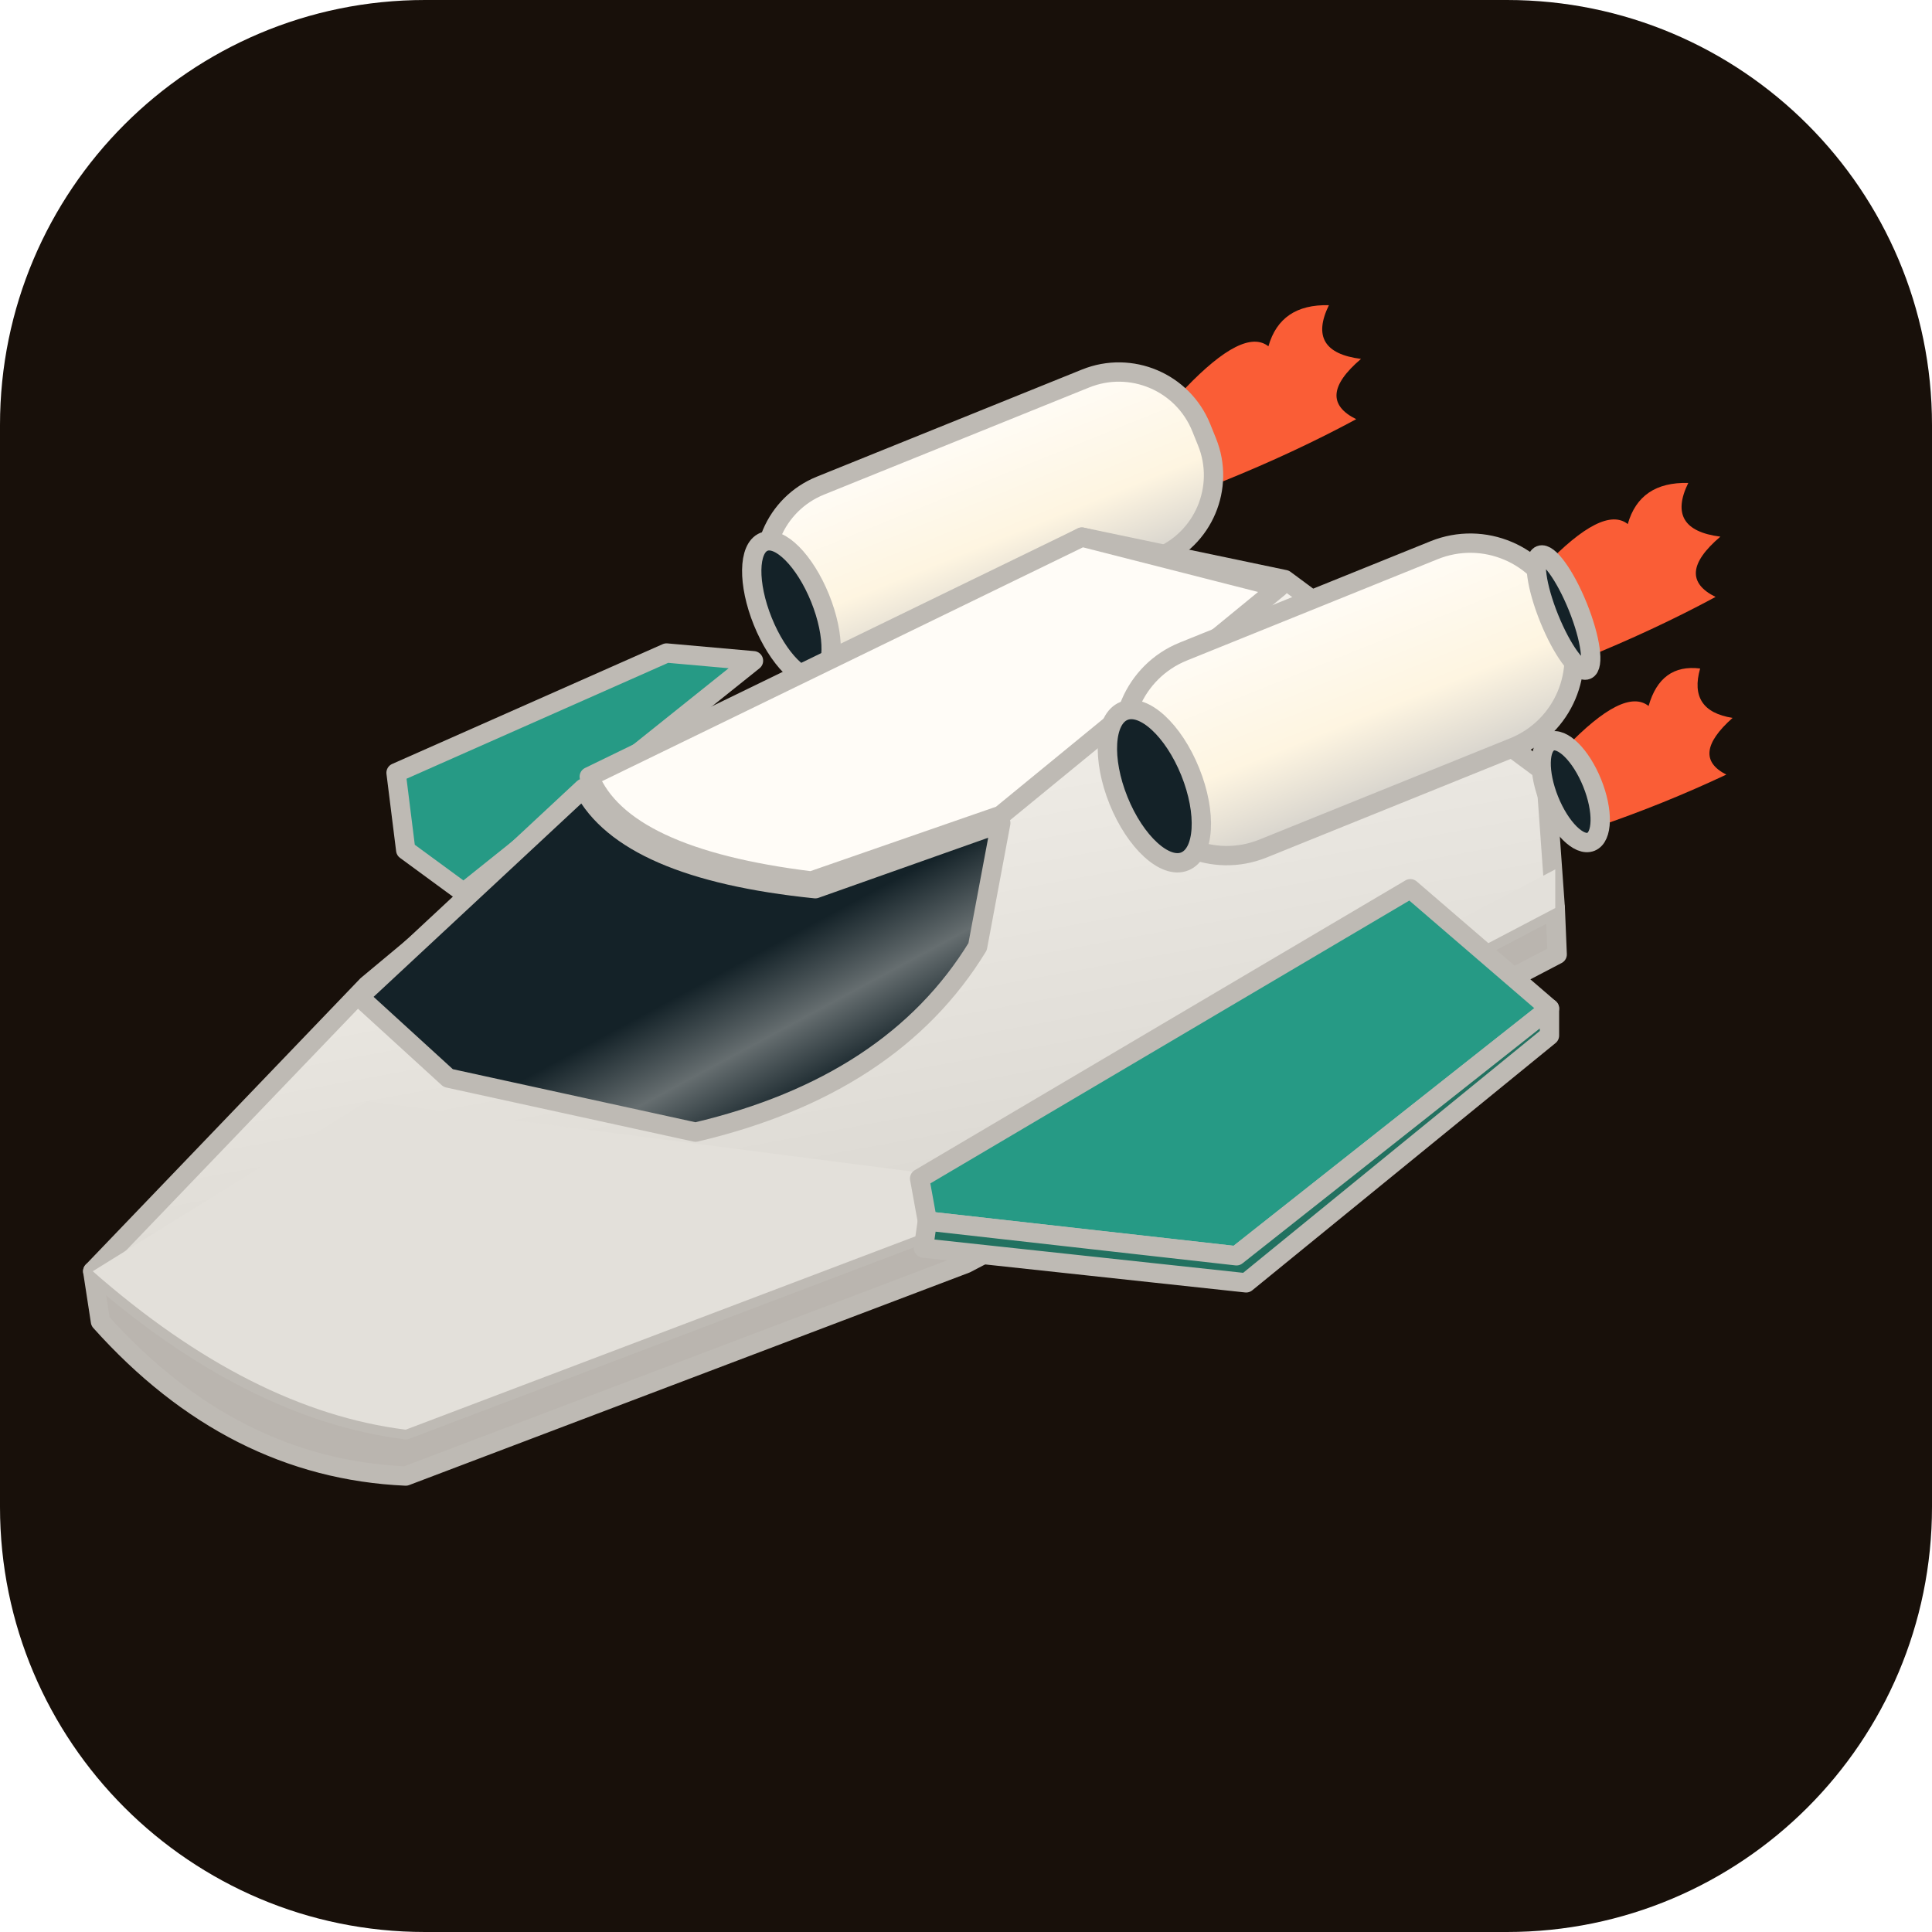
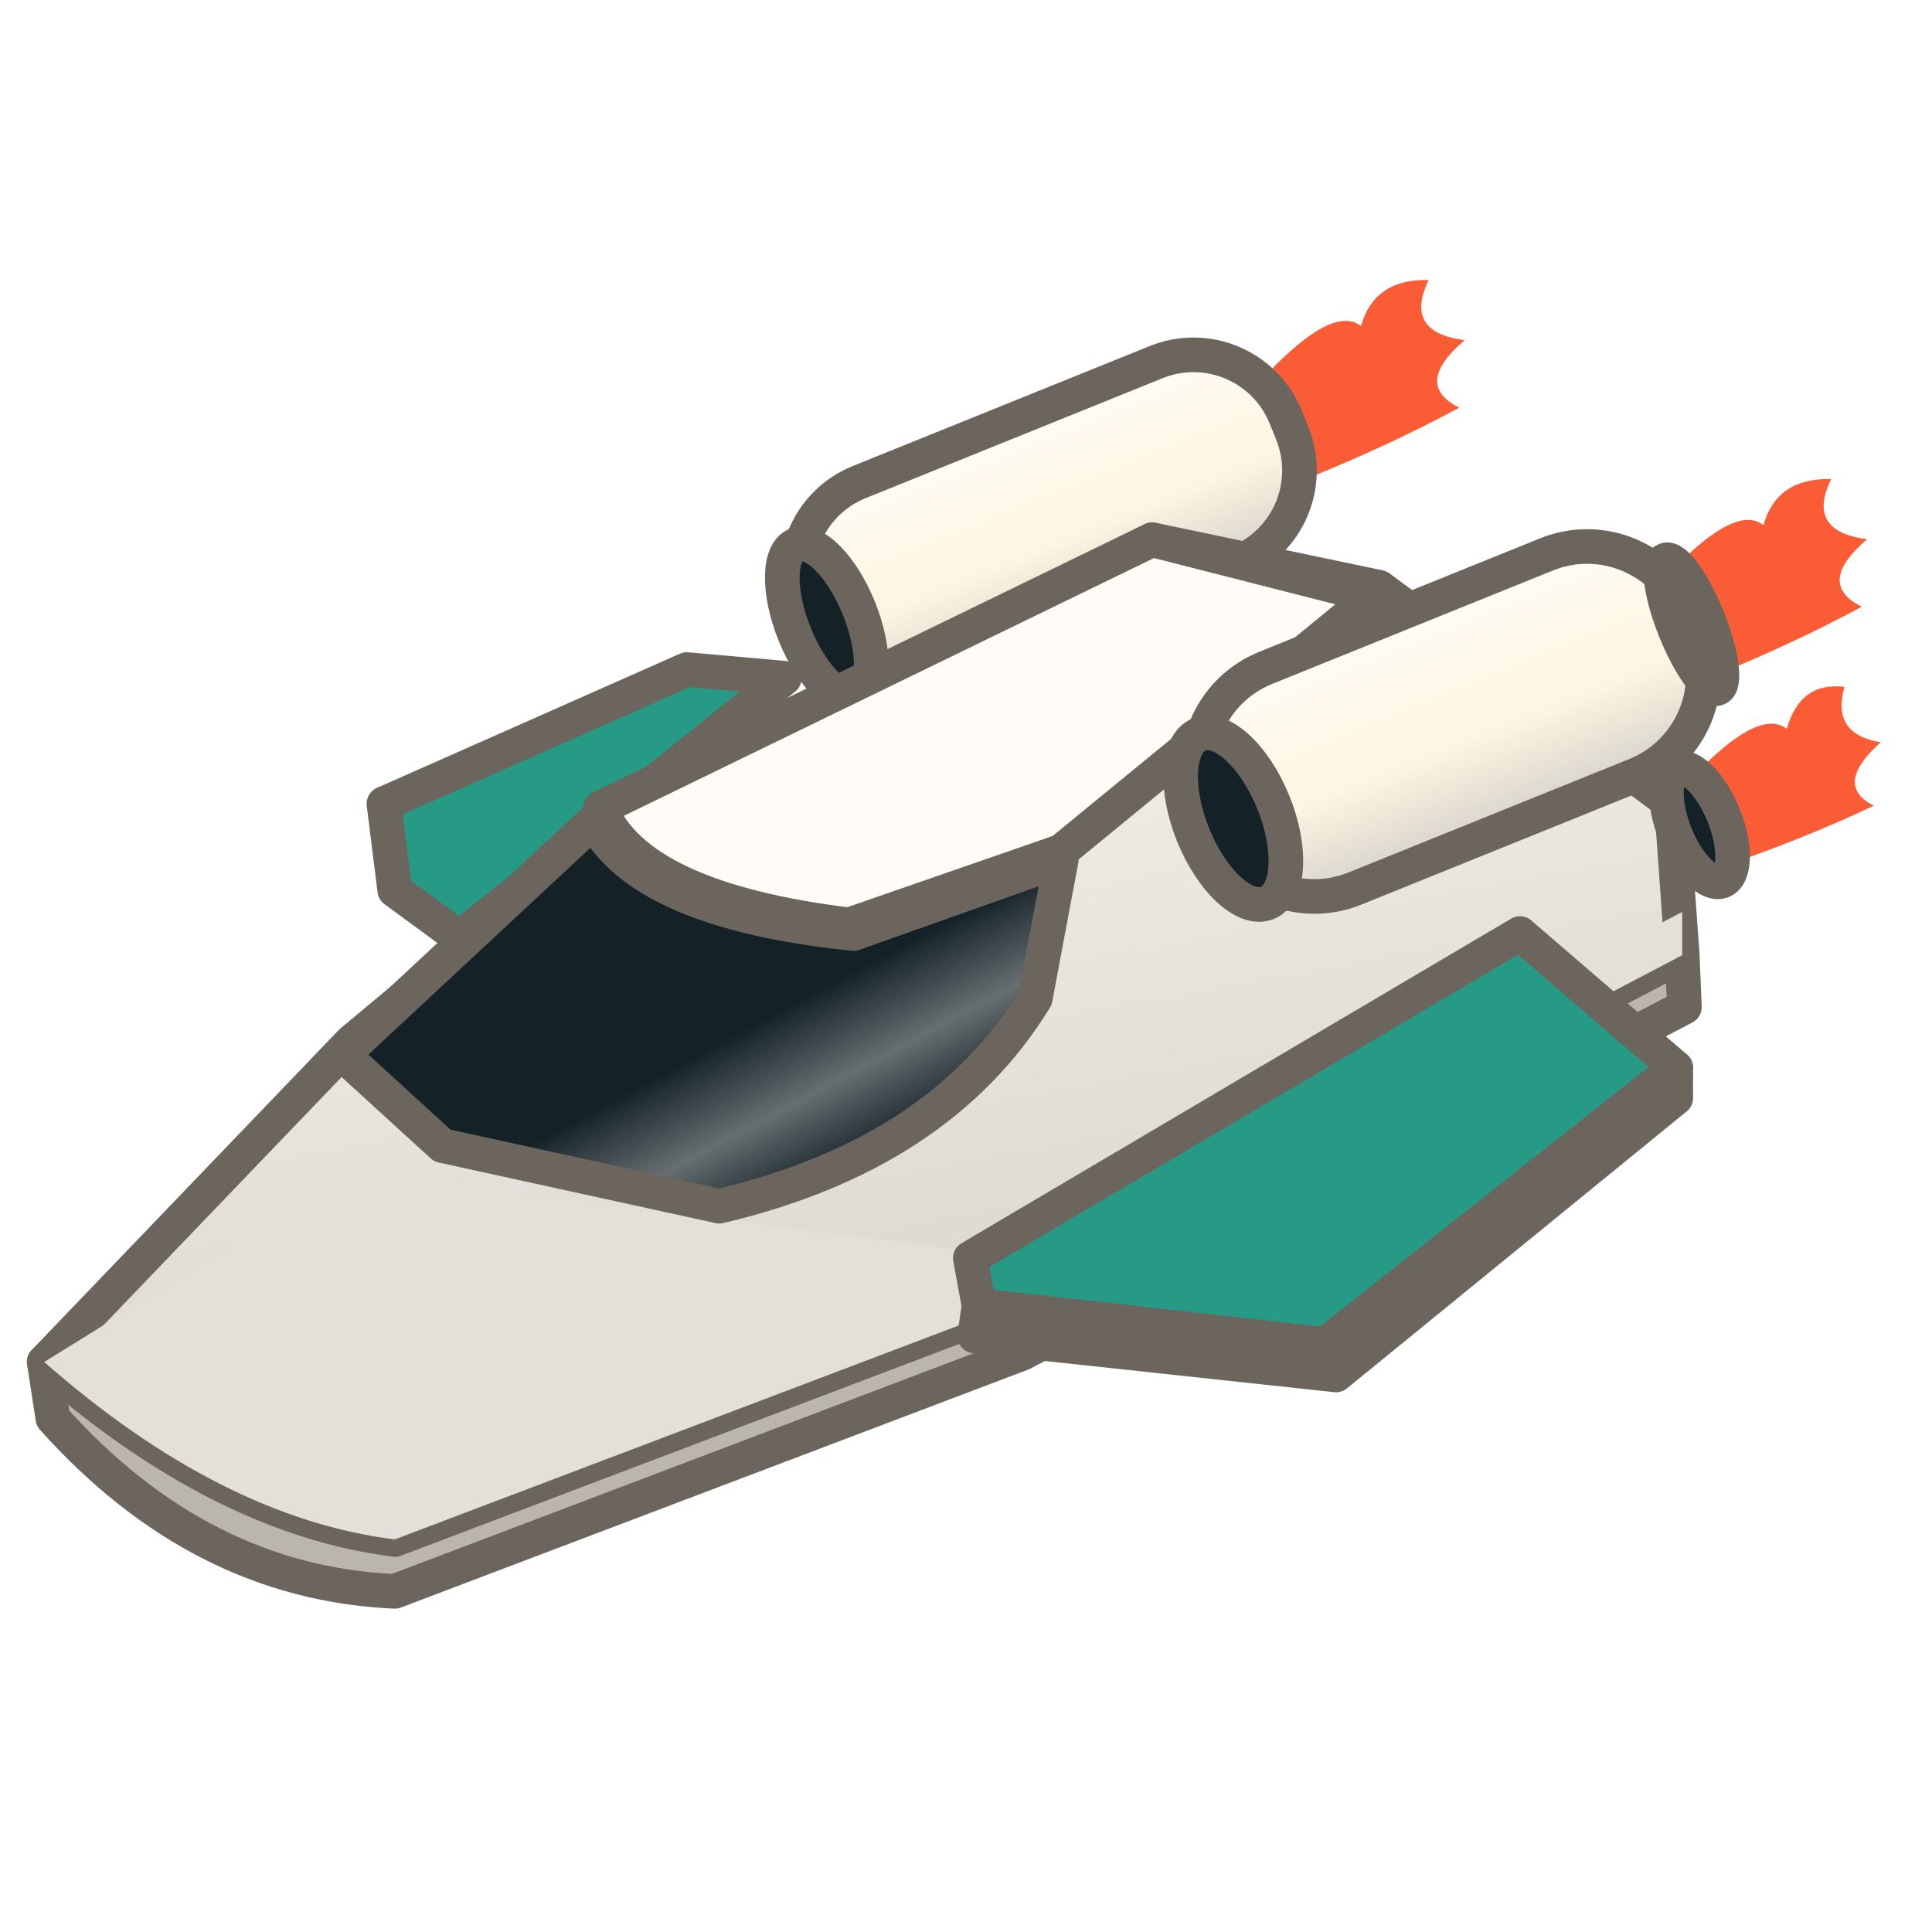
<svg xmlns="http://www.w3.org/2000/svg" viewBox="0 0 1000 1000">
  <defs>
    <linearGradient id="h" x1="0" y1="0" x2="0.3" y2="1">
      <stop offset="0" stop-color="#fffcf6" />
      <stop offset="1" stop-color="#d5d2cc" />
    </linearGradient>
    <linearGradient id="p" x1="0" y1="0" x2="0" y2="1">
      <stop offset="0" stop-color="#fffcf6" />
      <stop offset="0.6" stop-color="#fef5e1" />
      <stop offset="1" stop-color="#d5d2cc" />
    </linearGradient>
    <linearGradient id="g" x1="0" y1="0" x2="1" y2="1">
      <stop offset="0" stop-color="#142228" />
      <stop offset="0.55" stop-color="#142228" />
      <stop offset="0.68" stop-color="#666e70" />
      <stop offset="0.8" stop-color="#142228" />
    </linearGradient>
  </defs>
-   <rect width="1000" height="1000" rx="220" fill="#18100a" />
-   <g transform="translate(500 500) scale(1) translate(-560 -530)" stroke="#bebab4" stroke-width="10" stroke-linejoin="round">
+   <g transform="translate(500 500) scale(1.12) translate(-534 -505)" stroke="#6b655e" stroke-width="16" stroke-linejoin="round">
    <path fill="#269a85" d="M265 430 L405 368 L450 372 L300 492 L270 470 Z" />
    <g transform="translate(572 300) rotate(-22)">
      <path fill="#fa5d36" stroke="none" d="M120 -26 Q160 -44 168 -30 Q182 -48 205 -38 Q185 -20 210 -6 Q180 4 196 22 Q160 26 120 26 Z" />
      <rect x="-120" y="-50" width="240" height="100" rx="46" fill="url(#p)" />
      <ellipse fill="#142228" cx="-112" cy="4" rx="16" ry="38" />
    </g>
    <path fill="#bab5af" d="M108 688 L270 770 L560 660 L865 500 L866 524 L560 684 L270 794 Q180 790 112 714 Z" />
    <path fill="url(#h)" d="M108 688 L250 540 L370 440 L620 308 L725 330 L860 430 L865 500 L560 660 L270 770 Q190 760 108 688 Z" />
    <path fill="#e3e0da" stroke="none" d="M250 600 L560 640 L865 480 L865 500 L560 660 L270 770 Q190 760 108 688 Z" />
    <path fill="#fffcf7" d="M365 432 L620 308 L722 334 L578 452 L480 486 Q382 474 365 432 Z" />
    <path fill="url(#g)" d="M246 546 L362 438 Q384 480 482 490 L578 456 L566 520 Q522 592 420 616 L292 588 Z" />
    <path fill="#269a85" d="M536 640 L790 490 L862 552 L700 680 L540 662 Z" />
    <path fill="#227160" d="M540 662 L700 680 L862 552 L862 566 L705 694 L538 676 Z" />
    <g transform="translate(860 445) rotate(-22)">
      <path fill="#fa5d36" stroke="none" d="M20 -22 Q60 -40 68 -26 Q82 -44 100 -34 Q86 -16 106 -4 Q78 6 92 22 Q56 24 20 22 Z" />
      <ellipse fill="#142228" cx="14" cy="0" rx="12" ry="28" />
    </g>
    <g transform="translate(758 392) rotate(-22)">
      <path fill="#fa5d36" stroke="none" d="M120 -26 Q160 -44 168 -30 Q182 -48 205 -38 Q185 -20 210 -6 Q180 4 196 22 Q160 26 120 26 Z" />
      <rect x="-120" y="-55" width="240" height="110" rx="50" fill="url(#p)" />
      <ellipse fill="#142228" cx="-110" cy="4" rx="20" ry="42" />
      <ellipse fill="#142228" cx="120" cy="0" rx="8" ry="32" />
    </g>
  </g>
</svg>
